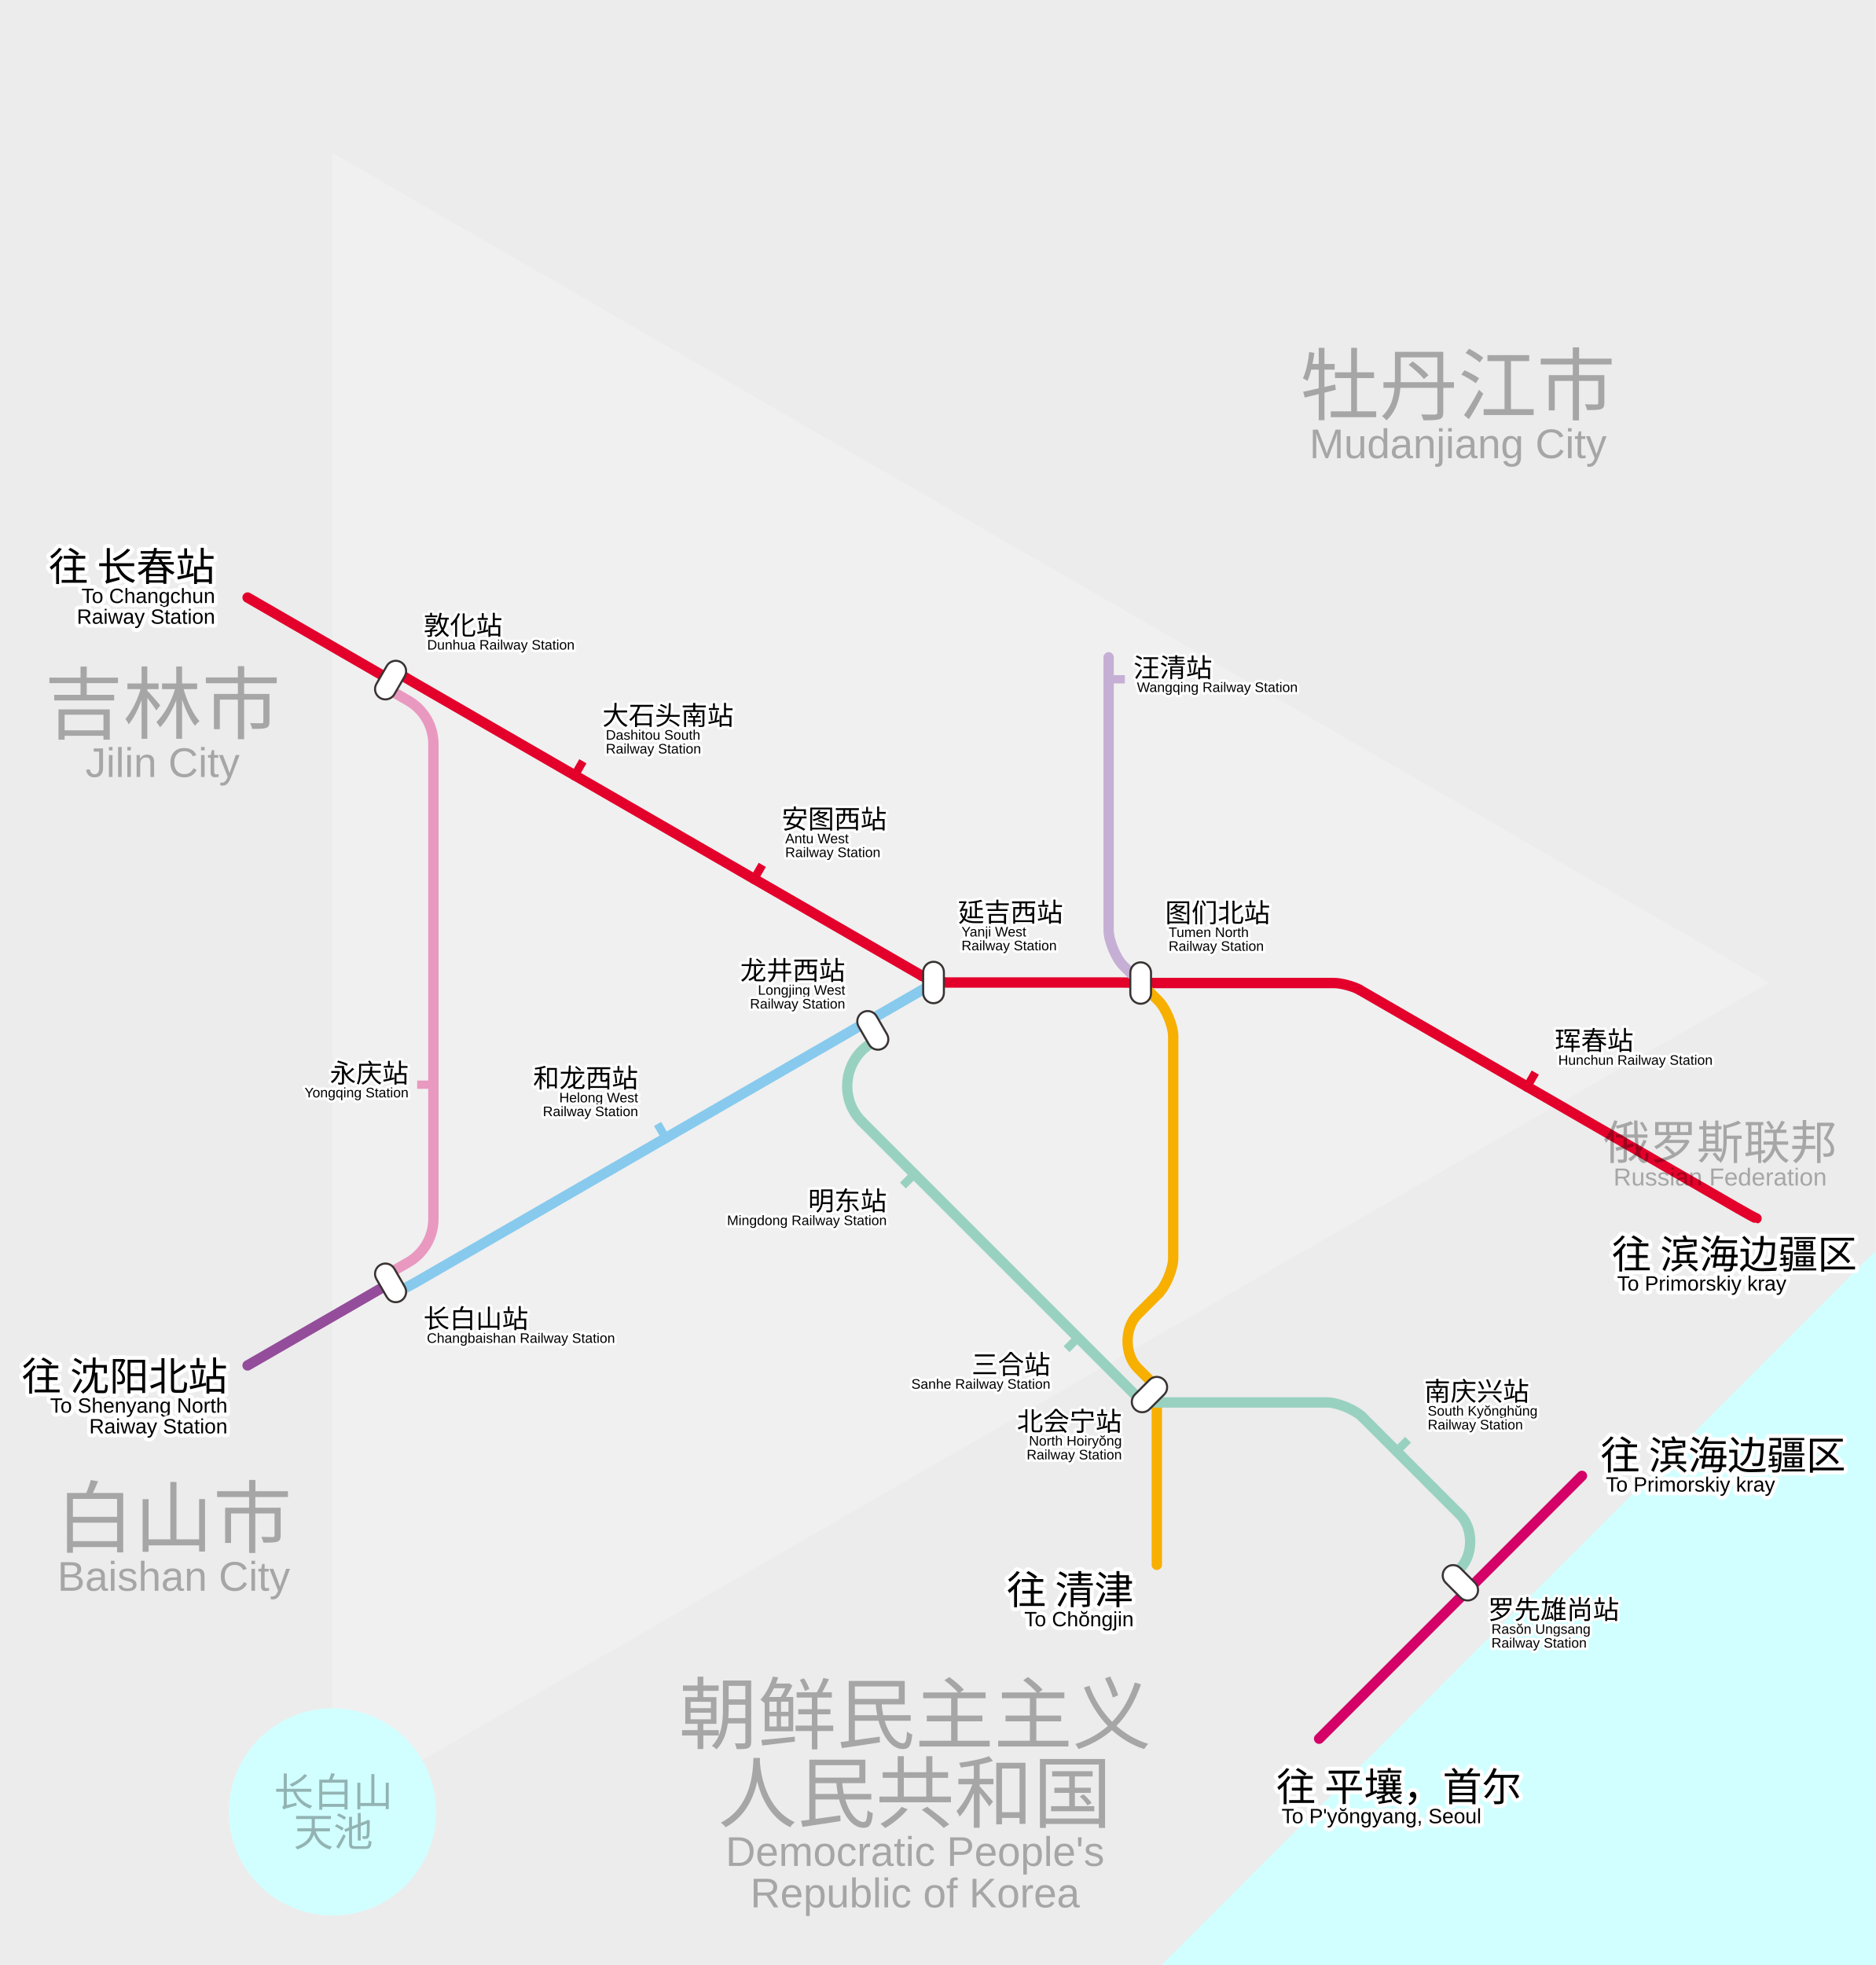
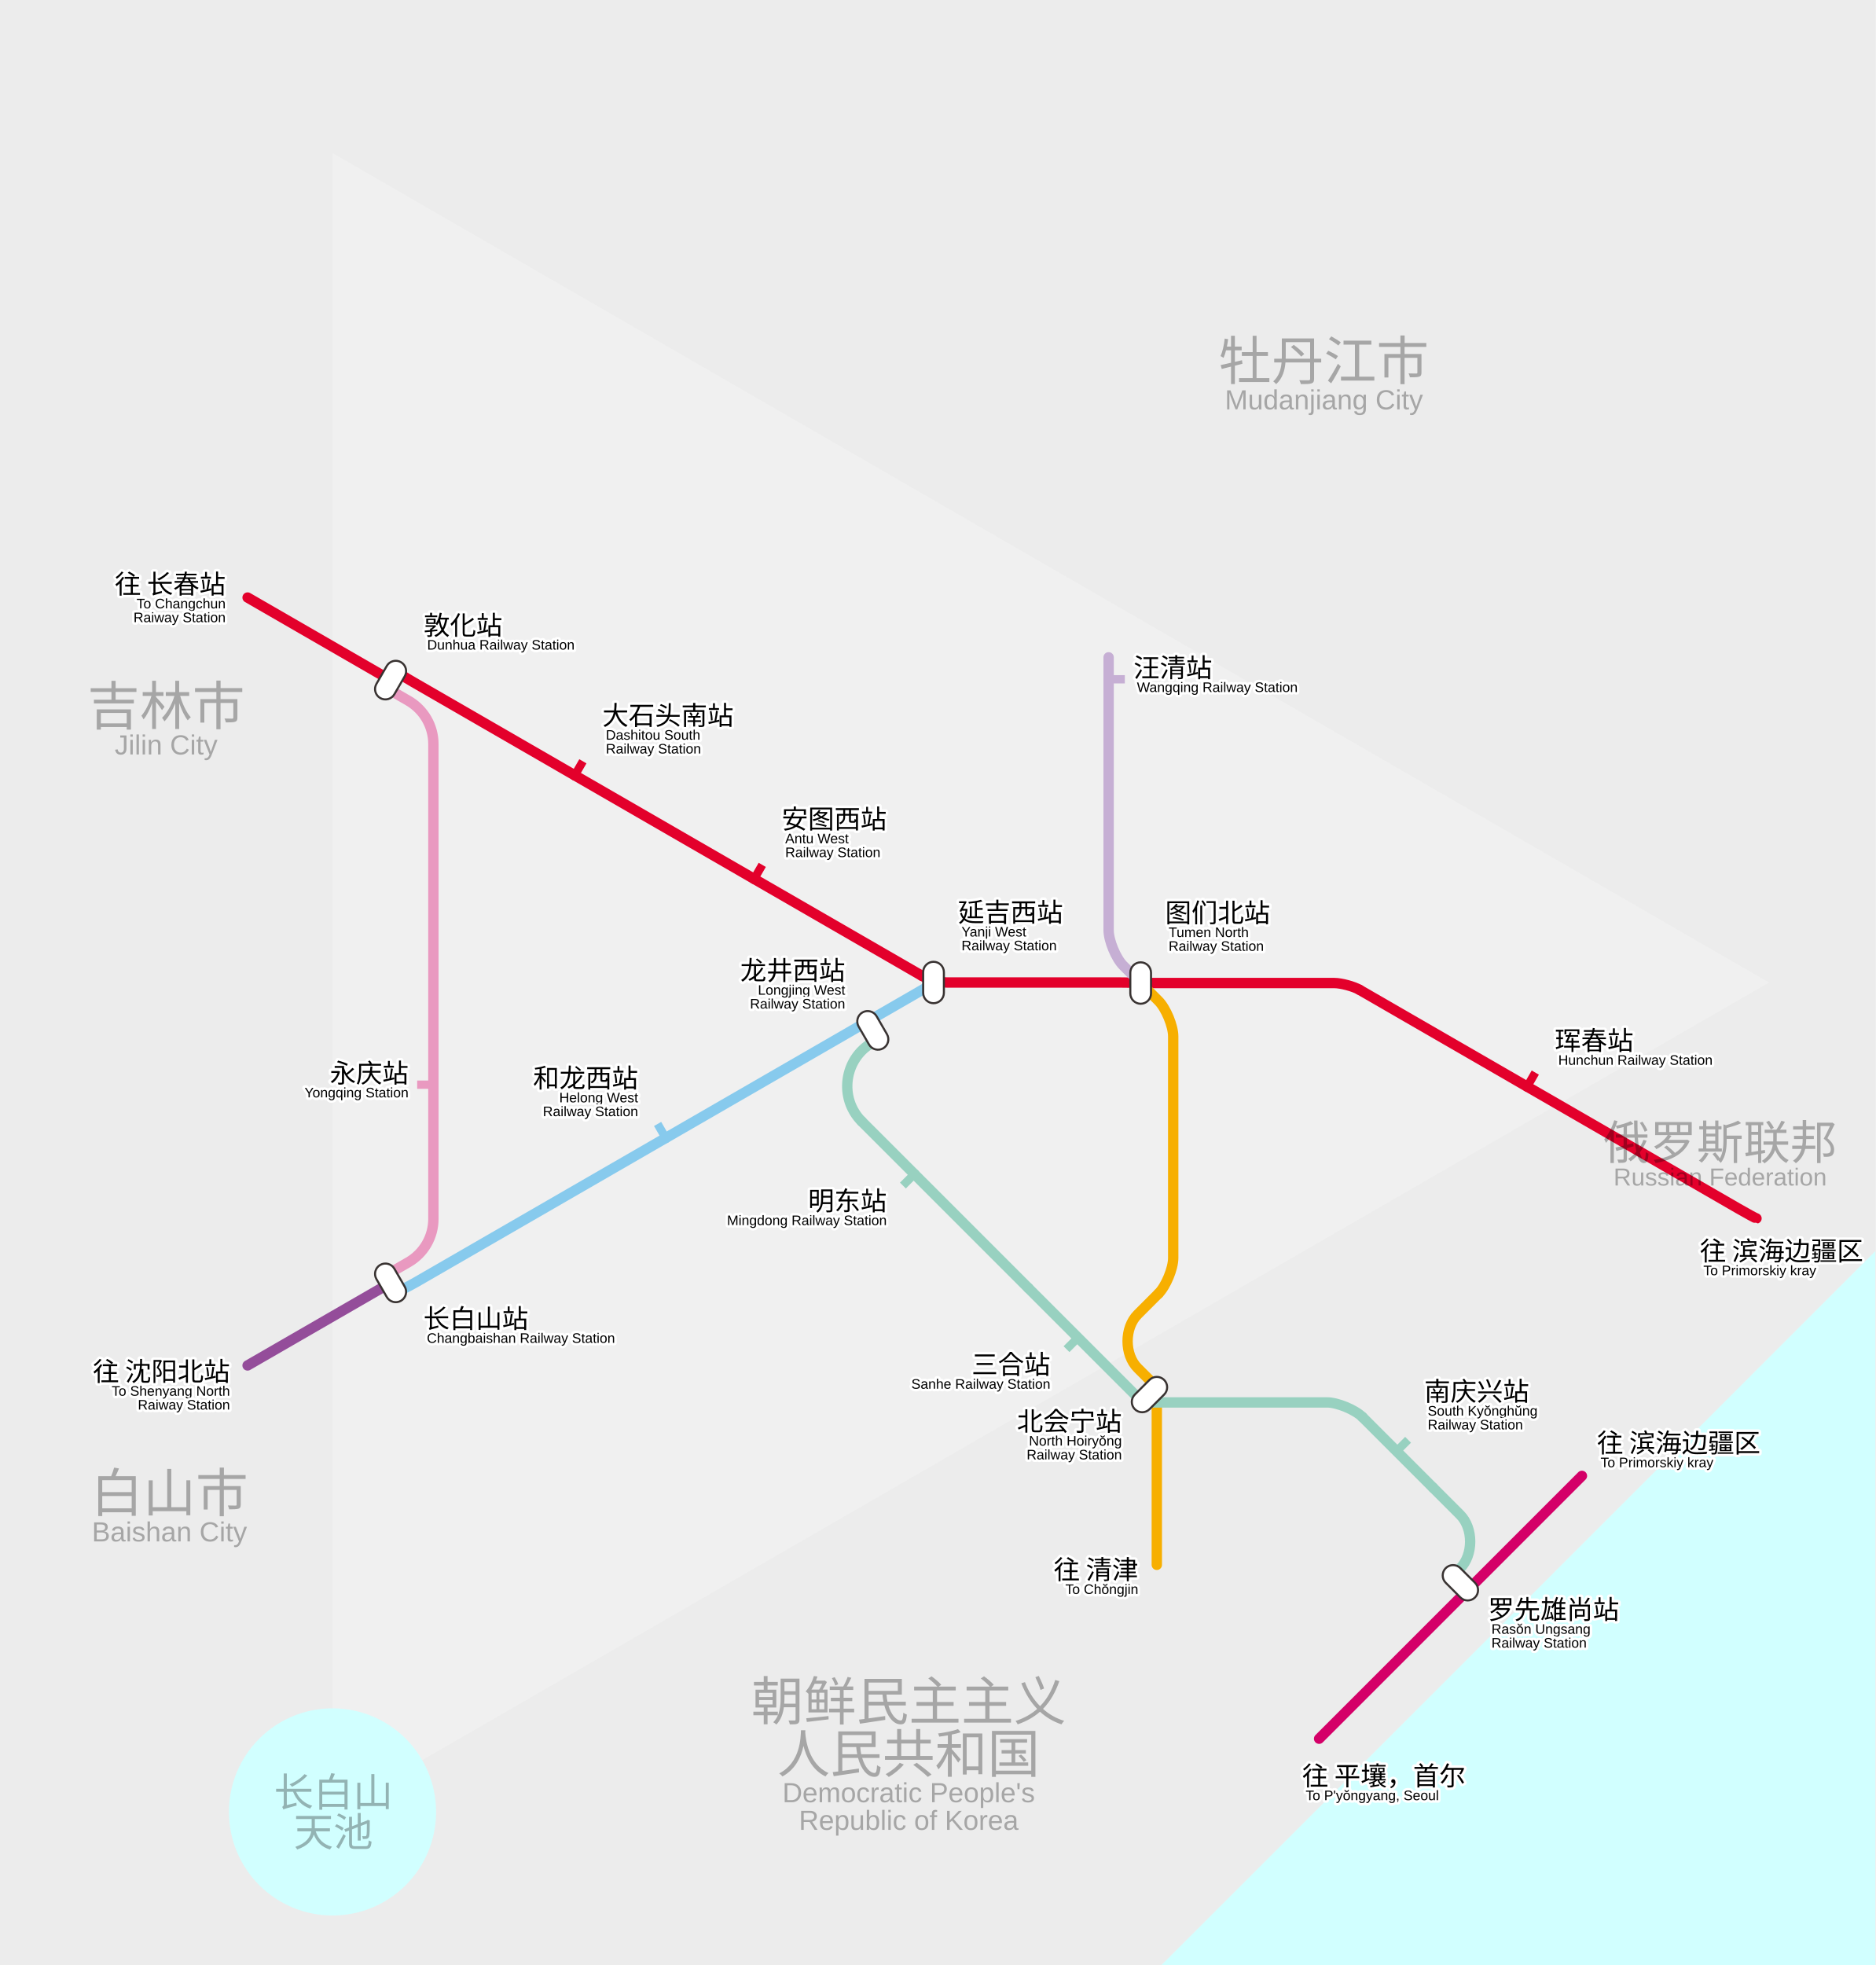
<svg xmlns="http://www.w3.org/2000/svg" width="905.354" height="948.574" viewBox="0 -232.285 905.354 948.574" version="1.1" id="svg1">
  <defs id="defs1" />
  <path d="M 905.354,371.618 560.68,716.289 h 344.674 z" style="fill:#d1ffff;stroke-width:3.08;stroke-linejoin:round" id="path11" />
  <path d="M 0,-232.285 V 716.289 H 560.68 L 905.354,371.618 V -232.285 Z M 160.529,-158.386 854.021,242.002 160.529,642.391 Z" style="fill:#ececec;stroke-width:2.874;stroke-linejoin:round" id="path9" />
  <g id="line_Q6VSLRUWHU" transform="translate(-172.8378,-227.8531)">
    <path d="m 708.06,323.48 v -10.6" fill="none" stroke="#c6afd4" stroke-width="5" stroke-linecap="round" id="path4" />
  </g>
  <g id="line_rFq5wBN6Jb" transform="rotate(30,607.9605,-61.53373)">
    <path d="m 523.53,279.97 h 93.531" fill="none" stroke="#e3002b" stroke-width="5" stroke-linecap="round" id="path5" />
  </g>
  <g id="line_5YqSlaiPAW" transform="rotate(30,607.9605,-61.53373)">
    <path d="m 423.53,279.97 h 100" fill="none" stroke="#e3002b" stroke-width="5" stroke-linecap="round" id="path6" />
  </g>
  <g id="line_N_5G9iZyra" transform="translate(-172.8378,-227.8531)">
    <path d="m 723.53,470.115 h 93.531 c 3.234,0 9.27,1.617 12.071,3.234" fill="none" stroke="#e3002b" stroke-width="5" stroke-linecap="round" id="path13" />
  </g>
  <g id="line_FFeZVGYtg0" transform="translate(-172.8378,-227.8531)">
    <path d="m 617.928,466.621 c 2.801,1.617 8.837,3.234 12.071,3.234 H 713.27 c 5,0 10.13,0.13 10.26,0.26 v 0" fill="none" stroke="#e3002b" stroke-width="5" stroke-linecap="round" id="path20" />
  </g>
  <g id="line_1LlmuOgZgl" transform="translate(-172.8378,-227.8531)">
    <path d="m 708.06,323.48 v 121.165 c 0,5 3.536,13.536 7.071,17.071 L 723.53,470.115" fill="none" stroke="#c6afd4" stroke-width="5" stroke-linecap="round" id="path21" />
  </g>
  <g id="line_ieoQ92BXNt" transform="rotate(30,607.9605,-61.53373)">
    <path d="m 423.53,279.97 h -89.64 c -5,0 -10.18,-0.18 -10.36,-0.36 v 0" fill="none" stroke="#e3002b" stroke-width="5" stroke-linecap="round" id="path22" />
  </g>
  <g id="line_enlyB5kBCV" transform="translate(-148.9354,-366.4348)">
    <path d="m 333.169,464.955 12.93,7.465 A 24.142,24.142 0 0 1 358.17,493.328 V 657.765" fill="none" stroke="#e999c0" stroke-width="5" stroke-linecap="round" id="path25" />
  </g>
  <g id="line_qrXDtQbx-1" transform="translate(-148.9354,-366.4348)">
    <path d="m 358.17,657.765 v 64.798 a 24.142,24.142 0 0 1 -12.071,20.908 l -12.929,7.465" fill="none" stroke="#e999c0" stroke-width="5" stroke-linecap="round" id="path26" />
  </g>
  <g id="line_dUPDMMQmZ-" transform="rotate(-30,-737.9476,814.349)">
    <path d="M 428.11,913.36 H 288.96 c -5,0 -10.425,-0.425 -10.85,-0.85 v 0" fill="none" stroke="#87caed" stroke-width="5" stroke-linecap="round" id="path27" />
  </g>
  <g id="stn_h_-fLyGvyx" transform="translate(535.2222,95.62693)">
    <g id="g41">
      <g transform="rotate(90)" id="g38">
        <rect id="stn_core_stn_h_-fLyGvyx" x="-2" y="-7.83" width="4" height="7.83" stroke="none" fill="#c6afd4" />
      </g>
      <g id="stn_name_stn_h_-fLyGvyx" transform="translate(12)" text-anchor="start" stroke-width="2.5" paint-order="stroke" stroke="#ffffff" stroke-linejoin="round">
        <g id="g39">
          <text dy="-1" dx="0" dominant-baseline="auto" font-size="12.67px" font-family="SimHei, 'STHeiti T0C', 'PingFang SC', sans-serif" id="text38">汪清站</text>
        </g>
        <g id="g40">
          <text dy="1.5" dx="1.67" dominant-baseline="hanging" font-size="6.67px" font-family="Arial, sans-serif" id="text39">Wangqing Railway Station</text>
        </g>
      </g>
    </g>
  </g>
  <g id="g46" transform="rotate(30,-176.2357,775.4016)">
    <rect id="stn_core_stn_orOzZgwrds" x="-2" y="-7.83" width="4" height="7.83" stroke="none" fill="#e3002b" />
  </g>
  <g id="g50" transform="rotate(30,-126.2357,588.799)">
    <rect id="stn_core_stn_uzpkAC9lMU" x="-2" y="-7.83" width="4" height="7.83" stroke="none" fill="#e3002b" />
  </g>
  <g id="stn_name_stn_JbNw-gfTDD" transform="translate(377.4197,168.662)" text-anchor="start" stroke-width="2.5" paint-order="stroke" stroke="#ffffff" stroke-linejoin="round">
    <g id="g61">
      <text dy="-1" dx="0" dominant-baseline="auto" font-size="12.67px" font-family="SimHei, 'STHeiti T0C', 'PingFang SC', sans-serif" id="text60">安图西站</text>
    </g>
    <g id="g62">
      <text dy="1.5" dx="1.67" dominant-baseline="hanging" font-size="6.67px" font-family="Arial, sans-serif" id="text61">Antu West</text>
      <text dy="8.17" dx="1.67" dominant-baseline="hanging" font-size="6.67px" font-family="Arial, sans-serif" id="text62">Railway Station</text>
    </g>
  </g>
  <g id="stn_name_stn_vAMRclHc03" transform="translate(290.8171,118.6619)" text-anchor="start" stroke-width="2.5" paint-order="stroke" stroke="#ffffff" stroke-linejoin="round">
    <g id="g64">
      <text dy="-1" dx="0" dominant-baseline="auto" font-size="12.67px" font-family="SimHei, 'STHeiti T0C', 'PingFang SC', sans-serif" id="text63">大石头南站</text>
    </g>
    <g id="g65">
      <text dy="1.5" dx="1.67" dominant-baseline="hanging" font-size="6.67px" font-family="Arial, sans-serif" id="text64">Dashitou South</text>
      <text dy="8.17" dx="1.67" dominant-baseline="hanging" font-size="6.67px" font-family="Arial, sans-serif" id="text65">Railway Station</text>
    </g>
  </g>
  <g id="stn_name_stn_B9_Ebn6TsV" transform="translate(204.5438,75.16936)" text-anchor="start" stroke-width="2.5" paint-order="stroke" stroke="#ffffff" stroke-linejoin="round">
    <g id="g67">
      <text dy="-1" dx="0" dominant-baseline="auto" font-size="12.67px" font-family="SimHei, 'STHeiti T0C', 'PingFang SC', sans-serif" id="text66">敦化站</text>
    </g>
    <g id="g68">
      <text dy="1.5" dx="1.67" dominant-baseline="hanging" font-size="6.67px" font-family="Arial, sans-serif" id="text67">Dunhua Railway Station</text>
    </g>
  </g>
  <g id="stn_name_stn_Ih81z_rTr0" transform="translate(204.3946,409.8302)" text-anchor="start" stroke-width="2.5" paint-order="stroke" stroke="#ffffff" stroke-linejoin="round">
    <g id="g77">
      <text dy="-1" dx="0" dominant-baseline="auto" font-size="12.67px" font-family="SimHei, 'STHeiti T0C', 'PingFang SC', sans-serif" id="text76">长白山站</text>
    </g>
    <g id="g78">
      <text dy="1.5" dx="1.67" dominant-baseline="hanging" font-size="6.67px" font-family="Arial, sans-serif" id="text77">Changbaishan Railway Station</text>
    </g>
  </g>
  <g id="line_uKwltnpwiJ" transform="rotate(30,727.3653,167.5199)">
    <path d="M 225,375 H 145.29" fill="none" stroke="#e3002b" stroke-width="5" stroke-linecap="round" id="path20-4" />
  </g>
  <g id="line_cdaYA6RWH9" transform="rotate(-30,74.05726,490.574)">
    <path d="M 225.01,458.13 H 145.29" fill="none" stroke="#944d9a" stroke-width="5" stroke-linecap="round" id="path21-5" />
  </g>
  <g transform="rotate(60,-240.87,356.8015)" id="g96">
    <rect id="stn_core_stn_w3WyHC-7dL" x="-10" y="-5" height="10" width="20" ry="5" stroke="#393332" stroke-width="1" fill="#ffffff" />
  </g>
  <g transform="rotate(120,66.56342,102.4439)" id="g54">
    <rect id="stn_core_stn_BjS36MigXn" x="-10" y="-5" height="10" width="20" ry="5" stroke="#393332" stroke-width="1" fill="#ffffff" />
  </g>
  <g id="line_9WCTQRlBMg" transform="rotate(30,1162.291,33.66875)">
    <path d="m 923.53,470.12 -93.531,-0.005" fill="none" stroke="#e3002b" stroke-width="5" stroke-linecap="round" id="path38" />
  </g>
  <g id="line_sLx76XPJAw" transform="rotate(30,1162.291,33.66875)">
    <path d="m 923.53,470.12 h 117.43 c 5,0 10.13,-0.13 10.26,-0.26 v 0" fill="none" stroke="#e3002b" stroke-width="5" stroke-linecap="round" id="path39" />
  </g>
  <g id="g183" transform="rotate(30,-176.7302,1521.939)">
    <rect id="stn_core_stn_i8GUntpO3i" x="-2" y="-7.83" width="4" height="7.83" stroke="none" fill="#e3002b" />
  </g>
  <g id="stn_name_stn_MRFESqtDO4" transform="translate(750.6222,275.5963)" text-anchor="start" stroke-width="2.5" paint-order="stroke" stroke="#ffffff" stroke-linejoin="round">
    <g id="g191">
      <text dy="-1" dx="0" dominant-baseline="auto" font-size="12.67px" font-family="SimHei, 'STHeiti T0C', 'PingFang SC', sans-serif" id="text190">珲春站</text>
    </g>
    <g id="g192">
      <text dy="1.5" dx="1.67" dominant-baseline="hanging" font-size="6.67px" font-family="Arial, sans-serif" id="text191">Hunchun Railway Station</text>
    </g>
  </g>
  <g id="line_oU5AdKaYQB-8" transform="rotate(45,1359.06,835.5931)">
    <path d="M 319.929,1130.11 H 355.87" fill="none" stroke="#98d1c0" stroke-width="5" stroke-linecap="round" id="path15" />
  </g>
  <g id="line_6RwTn6XuoN-2" transform="rotate(45,1359.06,835.5931)">
    <path d="m 355.87,1130.11 h 77.76" fill="none" stroke="#98d1c0" stroke-width="5" stroke-linecap="round" cursor="pointer" id="path16" />
  </g>
  <g id="line_KUWs4g1dVr-4" transform="rotate(45,1359.06,835.5931)">
    <path d="m 433.63,1130.11 h 77.76" fill="none" stroke="#98d1c0" stroke-width="5" stroke-linecap="round" cursor="pointer" id="path17-5" />
  </g>
  <g transform="rotate(-135,289.9955,75.81721)" id="g144">
    <rect id="stn_core_stn_cF4jXZzcH2-6" x="-2" y="-7.83" width="4" height="7.83" stroke="none" fill="#98d1c0" />
  </g>
  <g transform="rotate(-135,345.8461,98.95126)" id="g148">
    <rect id="stn_core_stn_2Gp-P_gz-h-5" x="-2" y="-7.83" width="4" height="7.83" stroke="none" fill="#98d1c0" />
  </g>
  <g id="line_j9qqTBGnAY" transform="translate(-165.0472,-235.182)">
    <path d="M 723.53,672.566 V 758.29" fill="none" stroke="#f7af00" stroke-width="5" stroke-linecap="round" id="path24" />
  </g>
  <g id="line_mbNvSTuPT-" transform="translate(-172.8378,-227.8531)">
    <path d="m 732.169,619.982 c 3.536,-3.536 7.071,-12.071 7.071,-17.071 V 495.825 c 0,-5 -3.536,-13.536 -7.071,-17.071 L 723.53,470.115" fill="none" stroke="#f7af00" stroke-width="5" stroke-linecap="round" id="path33" />
  </g>
  <g id="line_5rOEPFw2OI" transform="translate(210.8422,-879.9471)">
    <path d="m 339.85,1324.66 h 90 c 5,0 13.536,3.535 17.071,7.071" fill="none" stroke="#98d1c0" stroke-width="5" stroke-linecap="round" id="path20-9" />
  </g>
  <g id="line_nDRXQp3rdI" transform="rotate(45,1607.461,1139.196)">
    <path d="m 449.85,1324.66 h 48.2" fill="none" stroke="#98d1c0" stroke-width="5" stroke-linecap="round" id="path21-54" />
  </g>
  <g id="line_NvyWu6Q9Jy" transform="rotate(45,1607.461,1139.196)">
    <path d="m 544.85,1269.81 v 77.98" fill="none" stroke="#d40068" stroke-width="5" stroke-linecap="round" cursor="pointer" id="path22-3" />
  </g>
  <g id="line_I3BFhI7PPO" transform="rotate(45,1607.461,1139.196)">
    <path d="m 544.85,1347.79 v 101.45" fill="none" stroke="#d40068" stroke-width="5" stroke-linecap="round" cursor="pointer" id="path23" />
  </g>
  <g id="line_OHgZ6aPMpV" transform="rotate(45,1607.461,1139.196)">
    <path d="m 498.05,1324.66 h 18.47 c 9.165,0 18.33,9.165 18.33,18.33 v 4.8" fill="none" stroke="#98d1c0" stroke-width="5" stroke-linecap="round" cursor="pointer" id="path36" />
  </g>
  <g id="g169" transform="rotate(45,-289.3903,1116.957)">
    <rect id="stn_core_stn_c3MUYuPo0L" x="-10" y="-5" height="10" width="20" ry="5" stroke="#393332" stroke-width="1" fill="#ffffff" />
  </g>
  <g id="stn_name_stn_mY2YaV6KyI" transform="translate(718.3775,550.279)" text-anchor="start" stroke-width="2.5" paint-order="stroke" stroke="#ffffff" stroke-linejoin="round">
    <g id="g177">
      <text dy="-1" dx="0" dominant-baseline="auto" font-size="12.67px" font-family="SimHei, 'STHeiti T0C', 'PingFang SC', sans-serif" id="text176">罗先雄尚站</text>
    </g>
    <g id="g178">
      <text dy="1.5" dx="1.67" dominant-baseline="hanging" font-size="6.67px" font-family="Arial, sans-serif" id="text177">Rasŏn Ungsang</text>
      <text dy="8.17" dx="1.67" dominant-baseline="hanging" font-size="6.67px" font-family="Arial, sans-serif" id="text178">Railway Station</text>
    </g>
  </g>
  <g id="stn_jd2dTI-dyH" transform="translate(550.6922,242.2619)">
    <g id="g33">
      <g transform="rotate(90)" id="g30">
        <rect id="stn_core_stn_jd2dTI-dyH" x="-10" y="-5" height="10" width="20" ry="5" stroke="#393332" stroke-width="1" fill="#ffffff" />
      </g>
      <g id="stn_name_stn_jd2dTI-dyH" transform="translate(11.83,-28.34)" text-anchor="start" stroke-width="2.5" paint-order="stroke" stroke="#ffffff" stroke-linejoin="round">
        <g id="g31">
          <text dy="-1" dx="0" dominant-baseline="auto" font-size="12.67px" font-family="SimHei, 'STHeiti T0C', 'PingFang SC', sans-serif" id="text30">图们北站</text>
        </g>
        <g id="g32">
          <text dy="1.5" dx="1.67" dominant-baseline="hanging" font-size="6.67px" font-family="Arial, sans-serif" id="text31">Tumen North</text>
          <text dy="8.17" dx="1.67" dominant-baseline="hanging" font-size="6.67px" font-family="Arial, sans-serif" id="text32">Railway Station</text>
        </g>
      </g>
    </g>
  </g>
  <g id="line_plvdWsGDqx" transform="rotate(45,1340.675,879.9779)">
    <path d="M 474.62,1120.11 H 461.55 c -9.165,0 -18.33,-9.165 -18.33,-18.33 v -14.27" fill="none" stroke="#f7af00" stroke-width="5" stroke-linecap="round" id="path35" />
  </g>
  <g transform="rotate(135,186.1562,335.3931)" id="g134">
    <rect id="stn_core_stn_p1SW3K1IvT-2" x="-10" y="-5" height="10" width="20" ry="5" stroke="#393332" stroke-width="1" fill="#ffffff" />
  </g>
  <g id="stn_name_stn_-FLAdPYtkY" transform="translate(541.6172,459.4196)" text-anchor="end" stroke-width="2.5" paint-order="stroke" stroke="#ffffff" stroke-linejoin="round">
    <g id="g127">
      <text dy="-1" dx="0" dominant-baseline="auto" font-size="12.67px" font-family="SimHei, 'STHeiti T0C', 'PingFang SC', sans-serif" id="text126">北会宁站</text>
    </g>
    <g id="g128">
      <text dy="1.5" dx="0" dominant-baseline="hanging" font-size="6.67px" font-family="Arial, sans-serif" id="text127">North Hoiryŏng</text>
      <text dy="8.17" dx="0" dominant-baseline="hanging" font-size="6.67px" font-family="Arial, sans-serif" id="text128">Railway Station</text>
    </g>
  </g>
  <g id="stn_name_stn_AgJmZtLjvn" transform="translate(428.1125,352.9859)" text-anchor="end" stroke-width="2.5" paint-order="stroke" stroke="#ffffff" stroke-linejoin="round">
    <g id="g138">
      <text dy="-1" dx="0" dominant-baseline="auto" font-size="12.67px" font-family="SimHei, 'STHeiti T0C', 'PingFang SC', sans-serif" id="text137">明东站</text>
    </g>
    <g id="g139">
      <text dy="1.5" dx="0" dominant-baseline="hanging" font-size="6.67px" font-family="Arial, sans-serif" id="text138">Mingdong Railway Station</text>
    </g>
  </g>
  <g id="stn_name_stn_1OGDIdKCw8" transform="translate(507.0971,431.9705)" text-anchor="end" stroke-width="2.5" paint-order="stroke" stroke="#ffffff" stroke-linejoin="round">
    <g id="g141">
      <text dy="-1" dx="0" dominant-baseline="auto" font-size="12.67px" font-family="SimHei, 'STHeiti T0C', 'PingFang SC', sans-serif" id="text140">三合站</text>
    </g>
    <g id="g142">
      <text dy="1.5" dx="0" dominant-baseline="hanging" font-size="6.67px" font-family="Arial, sans-serif" id="text141">Sanhe Railway Station</text>
    </g>
  </g>
  <g id="g194" transform="rotate(45,-228.1366,1048.048)">
    <rect id="stn_core_stn__VbzDC2A78" x="-2" y="-7.83" width="4" height="7.83" stroke="none" fill="#98d1c0" />
  </g>
  <g id="stn_name_stn_nXucq-u1vG" transform="translate(687.5924,444.9432)" text-anchor="start" stroke-width="2.5" paint-order="stroke" stroke="#ffffff" stroke-linejoin="round">
    <g id="g198">
      <text dy="-1" dx="0" dominant-baseline="auto" font-size="12.67px" font-family="SimHei, 'STHeiti T0C', 'PingFang SC', sans-serif" id="text197">南庆兴站</text>
    </g>
    <g id="g199">
      <text dy="1.5" dx="1.67" dominant-baseline="hanging" font-size="6.67px" font-family="Arial, sans-serif" id="text198">South Kyŏnghŭng</text>
      <text dy="8.17" dx="1.67" dominant-baseline="hanging" font-size="6.67px" font-family="Arial, sans-serif" id="text199">Railway Station</text>
    </g>
  </g>
  <g id="line_AGHX1xPTxY-8" transform="rotate(-30,-737.9476,814.3491)">
    <path d="m 540.67,913.36 h 37.69" fill="none" stroke="#87caed" stroke-width="5" stroke-linecap="round" cursor="pointer" id="path6-8" />
  </g>
  <g id="line_uAsBP5tdFi-2" transform="rotate(-30,-737.9476,814.3491)">
    <path d="M 428.11,913.36 H 540.67" fill="none" stroke="#87caed" stroke-width="5" stroke-linecap="round" cursor="pointer" id="path7" />
  </g>
  <g id="line_1YQ8t1Aup1" transform="rotate(-30,-737.9476,814.3491)">
    <path d="m 540.67,923.36 h -3.287 c -15.731,0 -27.391,15.195 -23.32,30.391" fill="none" stroke="#98d1c0" stroke-width="5" stroke-linecap="round" id="path40" />
  </g>
  <g transform="rotate(60,-18.91093,497.4781)" id="g98">
    <rect id="stn_core_stn_s47bWmy3jf-1" x="-10" y="-5" height="10" width="20" ry="5" stroke="#393332" stroke-width="1" fill="#ffffff" />
  </g>
  <g id="stn_mI4i7HMiWh" transform="translate(450.6922,242.0019)">
    <g id="g37">
      <g transform="rotate(90)" id="g34">
        <rect id="stn_core_stn_mI4i7HMiWh" x="-10" y="-5" height="10" width="20" ry="5" stroke="#393332" stroke-width="1" fill="#ffffff" />
      </g>
      <g id="stn_name_stn_mI4i7HMiWh" transform="translate(11.83,-28.34)" text-anchor="start" stroke-width="2.5" paint-order="stroke" stroke="#ffffff" stroke-linejoin="round">
        <g id="g35">
          <text dy="-1" dx="0" dominant-baseline="auto" font-size="12.67px" font-family="SimHei, 'STHeiti T0C', 'PingFang SC', sans-serif" id="text34">延吉西站</text>
        </g>
        <g id="g36">
          <text dy="1.5" dx="1.67" dominant-baseline="hanging" font-size="6.67px" font-family="Arial, sans-serif" id="text35">Yanji West</text>
          <text dy="8.17" dx="1.67" dominant-baseline="hanging" font-size="6.67px" font-family="Arial, sans-serif" id="text36">Railway Station</text>
        </g>
      </g>
    </g>
  </g>
  <g id="stn_name_stn_jOdetXOEw6-2" transform="translate(408.0432,241.7764)" text-anchor="end" stroke-width="2.5" paint-order="stroke" stroke="#ffffff" stroke-linejoin="round">
    <g id="g200-7">
      <text dy="-1" dx="0" dominant-baseline="auto" font-size="12.67px" font-family="SimHei, 'STHeiti T0C', 'PingFang SC', sans-serif" id="text199-9">龙井西站</text>
    </g>
    <g id="g201-5">
      <text dy="1.5" dx="0" dominant-baseline="hanging" font-size="6.67px" font-family="Arial, sans-serif" id="text200-4">Longjing West</text>
      <text dy="8.17" dx="0" dominant-baseline="hanging" font-size="6.67px" font-family="Arial, sans-serif" id="text201-3">Railway Station</text>
    </g>
  </g>
  <g id="g102" transform="rotate(-30,752.3504,-441.1951)">
    <rect id="stn_core_stn_MDtEak3Vq8-2" x="-2" y="-7.83" width="4" height="7.83" stroke="none" fill="#87caed" />
  </g>
  <g id="stn_name_stn_Bqb9PaHCH_-3" transform="translate(308.0634,293.7263)" text-anchor="end" stroke-width="2.5" paint-order="stroke" stroke="#ffffff" stroke-linejoin="round">
    <g id="g113">
      <text dy="-1" dx="0" dominant-baseline="auto" font-size="12.67px" font-family="SimHei, 'STHeiti T0C', 'PingFang SC', sans-serif" id="text112">和龙西站</text>
    </g>
    <g id="g114">
      <text dy="1.5" dx="0" dominant-baseline="hanging" font-size="6.67px" font-family="Arial, sans-serif" id="text113">Helong West</text>
      <text dy="8.17" dx="0" dominant-baseline="hanging" font-size="6.67px" font-family="Arial, sans-serif" id="text114">Railway Station</text>
    </g>
  </g>
  <g id="stn_iz_TyuohSP-1" transform="translate(209.2346,291.3302)">
    <g id="g93">
      <g transform="rotate(-90)" id="g90">
        <rect id="stn_core_stn_iz_TyuohSP-8" x="-2" y="-7.83" width="4" height="7.83" stroke="none" fill="#e999c0" />
      </g>
      <g id="stn_name_stn_iz_TyuohSP-9" transform="translate(-12)" text-anchor="end" stroke-width="2.5" paint-order="stroke" stroke="#ffffff" stroke-linejoin="round">
        <g id="g91">
          <text dy="-1" dx="0" dominant-baseline="auto" font-size="12.67px" font-family="SimHei, 'STHeiti T0C', 'PingFang SC', sans-serif" id="text90">永庆站</text>
        </g>
        <g id="g92">
          <text dy="1.5" dx="0" dominant-baseline="hanging" font-size="6.67px" font-family="Arial, sans-serif" id="text91">Yongqing Station</text>
        </g>
      </g>
    </g>
  </g>
  <circle style="fill:#d1ffff;fill-opacity:1;stroke:none;stroke-width:0.578;stroke-linejoin:round" id="path3" cx="160.529" cy="642.391" r="50" />
-   <g id="stn_name_stn_NTk9pBizeE" transform="matrix(1.499998,0,0,1.499998,103.8471,49.63379)" text-anchor="end" stroke-width="2.5" paint-order="stroke" stroke="#ffffff" stroke-linejoin="round">
+   <g id="stn_name_stn_NTk9pBizeE" transform="matrix(0.9999832,0,0,0.9999832,108.9365,55.26243)" text-anchor="end" stroke-width="2.5" paint-order="stroke" stroke="#ffffff" stroke-linejoin="round">
    <g id="g2">
      <text dy="-1" dx="0" dominant-baseline="auto" font-size="12.67px" font-family="SimHei, 'STHeiti T0C', 'PingFang SC', sans-serif" id="text2">往 长春站</text>
    </g>
    <g id="g4">
      <text dy="1.5" dx="0" dominant-baseline="hanging" font-size="6.67px" font-family="Arial, sans-serif" id="text3">To Changchun</text>
      <text dy="8.17" dx="0" dominant-baseline="hanging" font-size="6.67px" font-family="Arial, sans-serif" id="text4">Raiway Station</text>
    </g>
  </g>
-   <g id="stn_name_stn_nfJxXxxCPY" transform="matrix(1.499998,0,0,1.499998,109.8287,440.4738)" text-anchor="end" stroke-width="2.5" paint-order="stroke" stroke="#ffffff" stroke-linejoin="round">
+   <g id="stn_name_stn_nfJxXxxCPY" transform="matrix(0.9999832,0,0,0.9999832,111.0246,435.3603)" text-anchor="end" stroke-width="2.5" paint-order="stroke" stroke="#ffffff" stroke-linejoin="round">
    <g id="g6">
      <text dy="-1" dx="0" dominant-baseline="auto" font-size="12.67px" font-family="SimHei, 'STHeiti T0C', 'PingFang SC', sans-serif" id="text5">往 沈阳北站</text>
    </g>
    <g id="g7">
      <text dy="1.5" dx="0" dominant-baseline="hanging" font-size="6.67px" font-family="Arial, sans-serif" id="text6">To Shenyang North</text>
      <text dy="8.17" dx="0" dominant-baseline="hanging" font-size="6.67px" font-family="Arial, sans-serif" id="text7">Raiway Station</text>
    </g>
  </g>
-   <g id="stn_name_stn_ZJRDZ6jQzU" transform="matrix(1.499998,0,0,1.499998,547.3368,543.5834)" text-anchor="end" stroke-width="2.5" paint-order="stroke" stroke="#ffffff" stroke-linejoin="round">
+   <g id="stn_name_stn_ZJRDZ6jQzU" transform="matrix(0.9999974,0,0,0.9999974,549.5563,531.0392)" text-anchor="end" stroke-width="2.5" paint-order="stroke" stroke="#ffffff" stroke-linejoin="round">
    <g id="g9">
      <text dy="-1" dx="0" dominant-baseline="auto" font-size="12.67px" font-family="SimHei, 'STHeiti T0C', 'PingFang SC', sans-serif" id="text8">往 清津</text>
    </g>
    <g id="g10">
      <text dy="1.5" dx="0" dominant-baseline="hanging" font-size="6.67px" font-family="Arial, sans-serif" id="text9">To Chŏngjin</text>
    </g>
  </g>
-   <g id="stn_name_stn_y90grAkcfg" transform="matrix(1.499998,0,0,1.499998,616.1986,638.664)" text-anchor="start" stroke-width="2.5" paint-order="stroke" stroke="#ffffff" stroke-linejoin="round">
+   <g id="stn_name_stn_y90grAkcfg" transform="matrix(0.9999974,0,0,0.9999974,628.6698,630.5859)" text-anchor="start" stroke-width="2.5" paint-order="stroke" stroke="#ffffff" stroke-linejoin="round">
    <g id="g12">
      <text dy="-1" dx="0" dominant-baseline="auto" font-size="12.67px" font-family="SimHei, 'STHeiti T0C', 'PingFang SC', sans-serif" id="text11">往 平壤，首尔</text>
    </g>
    <g id="g13">
      <text dy="1.5" dx="1.67" dominant-baseline="hanging" font-size="6.67px" font-family="Arial, sans-serif" id="text12">To P'yŏngyang, Seoul</text>
    </g>
  </g>
-   <g id="stn_name_stn_-vzL892Unk" transform="matrix(1.499998,0,0,1.499998,772.7503,478.5682)" text-anchor="start" stroke-width="2.5" paint-order="stroke" stroke="#ffffff" stroke-linejoin="round">
+   <g id="stn_name_stn_-vzL892Unk" transform="matrix(0.9999974,0,0,0.9999974,771.0375,469.8555)" text-anchor="start" stroke-width="2.5" paint-order="stroke" stroke="#ffffff" stroke-linejoin="round">
    <g id="g15">
      <text dy="-1" dx="0" dominant-baseline="auto" font-size="12.67px" font-family="SimHei, 'STHeiti T0C', 'PingFang SC', sans-serif" id="text14">往 滨海边疆区</text>
    </g>
    <g id="g16">
      <text dy="1.5" dx="1.67" dominant-baseline="hanging" font-size="6.67px" font-family="Arial, sans-serif" id="text15">To Primorskiy kray</text>
    </g>
  </g>
-   <g id="stn_name_stn_-vzL892Unk-2" transform="matrix(1.499998,0,0,1.499998,778.2113,381.5438)" text-anchor="start" stroke-width="2.5" paint-order="stroke" stroke="#ffffff" stroke-linejoin="round">
+   <g id="stn_name_stn_-vzL892Unk-2" transform="matrix(0.9999974,0,0,0.9999974,820.6781,377.1727)" text-anchor="start" stroke-width="2.5" paint-order="stroke" stroke="#ffffff" stroke-linejoin="round">
    <g id="g15-1">
      <text dy="-1" dx="0" dominant-baseline="auto" font-size="12.67px" font-family="SimHei, 'STHeiti T0C', 'PingFang SC', sans-serif" id="text14-6">往 滨海边疆区</text>
    </g>
    <g id="g16-8">
      <text dy="1.5" dx="1.67" dominant-baseline="hanging" font-size="6.67px" font-family="Arial, sans-serif" id="text15-5">To Primorskiy kray</text>
    </g>
  </g>
-   <g id="stn_name_stn_JPLeXz_XPx" transform="matrix(2.999977,0,0,2.999977,441.761,650.0782)" text-anchor="middle" stroke-width="2.5" paint-order="stroke" stroke="#ffffff" stroke-linejoin="round" style="opacity:0.3;fill:#000000;stroke:none">
+   <g id="stn_name_stn_JPLeXz_XPx" transform="matrix(1.999984,0,0,1.999984,438.7022,625.4586)" text-anchor="middle" stroke-width="2.5" paint-order="stroke" stroke="#ffffff" stroke-linejoin="round" style="opacity:0.3;fill:#000000;stroke:none">
    <g id="g18" style="fill:#000000;stroke:none">
      <text dy="-1" dx="0" dominant-baseline="auto" font-size="12.67px" font-family="SimHei, 'STHeiti T0C', 'PingFang SC', sans-serif" id="text17" style="fill:#000000;stroke:none">人民共和国</text>
      <text dy="-13.67" dx="0" dominant-baseline="auto" font-size="12.67px" font-family="SimHei, 'STHeiti T0C', 'PingFang SC', sans-serif" id="text18" style="fill:#000000;stroke:none">朝鲜民主主义</text>
    </g>
    <g id="g20" style="fill:#000000;stroke:none">
      <text dy="1.5" dx="0" dominant-baseline="hanging" font-size="6.67px" font-family="Arial, sans-serif" id="text19" style="fill:#000000;stroke:none">Democratic People's</text>
      <text dy="8.17" dx="0" dominant-baseline="hanging" font-size="6.67px" font-family="Arial, sans-serif" id="text20" style="fill:#000000;stroke:none">Republic of Korea</text>
    </g>
  </g>
  <g id="stn_name_stn_JckBGRM9YS" transform="matrix(1.509947,0,0,1.509947,160.9403,660.4538)" text-anchor="middle" stroke-width="2.5" paint-order="stroke" stroke="#ffffff" stroke-linejoin="round" style="opacity:0.3;fill:#000000;stroke:none">
    <g id="g22" style="fill:#000000;stroke:none">
      <text dy="-1" dx="0" dominant-baseline="auto" font-size="12.67px" font-family="SimHei, 'STHeiti T0C', 'PingFang SC', sans-serif" id="text21" style="fill:#000000;stroke:none">天池</text>
      <text dy="-13.67" dx="0" dominant-baseline="auto" font-size="12.67px" font-family="SimHei, 'STHeiti T0C', 'PingFang SC', sans-serif" id="text22" style="fill:#000000;stroke:none">长白山</text>
    </g>
    <g id="g23" style="fill:#000000;stroke:none">
      <text dy="1.5" dx="0" dominant-baseline="hanging" font-size="6.67px" font-family="Arial, sans-serif" id="text23" style="fill:#000000;stroke:none" />
    </g>
  </g>
-   <g id="stn_name_stn_SnGLCnOIC6" transform="matrix(2.999996,0,0,2.999996,703.9112,-29.48792)" text-anchor="middle" stroke-width="2.5" paint-order="stroke" stroke="#ffffff" stroke-linejoin="round" style="opacity:0.3;fill:#000000;stroke:none">
+   <g id="stn_name_stn_SnGLCnOIC6" transform="matrix(1.999997,0,0,1.999997,639.1633,-46.93076)" text-anchor="middle" stroke-width="2.5" paint-order="stroke" stroke="#ffffff" stroke-linejoin="round" style="opacity:0.3;fill:#000000;stroke:none">
    <g id="g25" style="fill:#000000;stroke:none">
      <text dy="-1" dx="0" dominant-baseline="auto" font-size="12.67px" font-family="SimHei, 'STHeiti T0C', 'PingFang SC', sans-serif" id="text24" style="fill:#000000;stroke:none">牡丹江市</text>
    </g>
    <g id="g26" style="fill:#000000;stroke:none">
      <text dy="1.5" dx="0" dominant-baseline="hanging" font-size="6.67px" font-family="Arial, sans-serif" id="text25" style="fill:#000000;stroke:none">Mudanjiang City</text>
    </g>
  </g>
-   <g id="stn_name_stn_ABShbX0qR0" transform="matrix(2.999996,0,0,2.999996,78.45547,124.4069)" text-anchor="middle" stroke-width="2.5" paint-order="stroke" stroke="#ffffff" stroke-linejoin="round" style="opacity:0.3;fill:#000000;stroke:none">
+   <g id="stn_name_stn_ABShbX0qR0" transform="matrix(1.999997,0,0,1.999997,80.19287,119.6658)" text-anchor="middle" stroke-width="2.5" paint-order="stroke" stroke="#ffffff" stroke-linejoin="round" style="opacity:0.3;fill:#000000;stroke:none">
    <g id="g28" style="fill:#000000;stroke:none">
      <text dy="-1" dx="0" dominant-baseline="auto" font-size="12.67px" font-family="SimHei, 'STHeiti T0C', 'PingFang SC', sans-serif" id="text27" style="fill:#000000;stroke:none">吉林市</text>
    </g>
    <g id="g29" style="fill:#000000;stroke:none">
      <text dy="1.5" dx="0" dominant-baseline="hanging" font-size="6.67px" font-family="Arial, sans-serif" id="text28" style="fill:#000000;stroke:none">Jilin City</text>
    </g>
  </g>
-   <g id="stn_name_stn_aCZUe1SNQp" transform="matrix(2.999996,0,0,2.999996,83.86644,517.2469)" text-anchor="middle" stroke-width="2.5" paint-order="stroke" stroke="#ffffff" stroke-linejoin="round" style="opacity:0.3;fill:#000000;stroke:none">
+   <g id="stn_name_stn_aCZUe1SNQp" transform="matrix(1.999997,0,0,1.999997,81.80018,499.5591)" text-anchor="middle" stroke-width="2.5" paint-order="stroke" stroke="#ffffff" stroke-linejoin="round" style="opacity:0.3;fill:#000000;stroke:none">
    <g id="g31-1" style="fill:#000000;stroke:none">
      <text dy="-1" dx="0" dominant-baseline="auto" font-size="12.67px" font-family="SimHei, 'STHeiti T0C', 'PingFang SC', sans-serif" id="text30-5" style="fill:#000000;stroke:none">白山市</text>
    </g>
    <g id="g32-2" style="fill:#000000;stroke:none">
      <text dy="1.5" dx="0" dominant-baseline="hanging" font-size="6.67px" font-family="Arial, sans-serif" id="text31-7" style="fill:#000000;stroke:none">Baishan City</text>
    </g>
  </g>
  <g id="stn_name_stn_ZqYHS-NtJP" transform="matrix(1.779954,0,0,1.779954,830.461,329.1056)" text-anchor="middle" stroke-width="2.5" paint-order="stroke" stroke="#ffffff" stroke-linejoin="round" style="opacity:0.3;fill:#000000;stroke:none">
    <g id="g34-6" style="fill:#000000;stroke:none">
      <text dy="-1" dx="0" dominant-baseline="auto" font-size="12.67px" font-family="SimHei, 'STHeiti T0C', 'PingFang SC', sans-serif" id="text33" style="fill:#000000;stroke:none">俄罗斯联邦</text>
    </g>
    <g id="g35-1" style="fill:#000000;stroke:none">
      <text dy="1.5" dx="0" dominant-baseline="hanging" font-size="6.67px" font-family="Arial, sans-serif" id="text34-4" style="fill:#000000;stroke:none">Russian Federation</text>
    </g>
  </g>
</svg>
